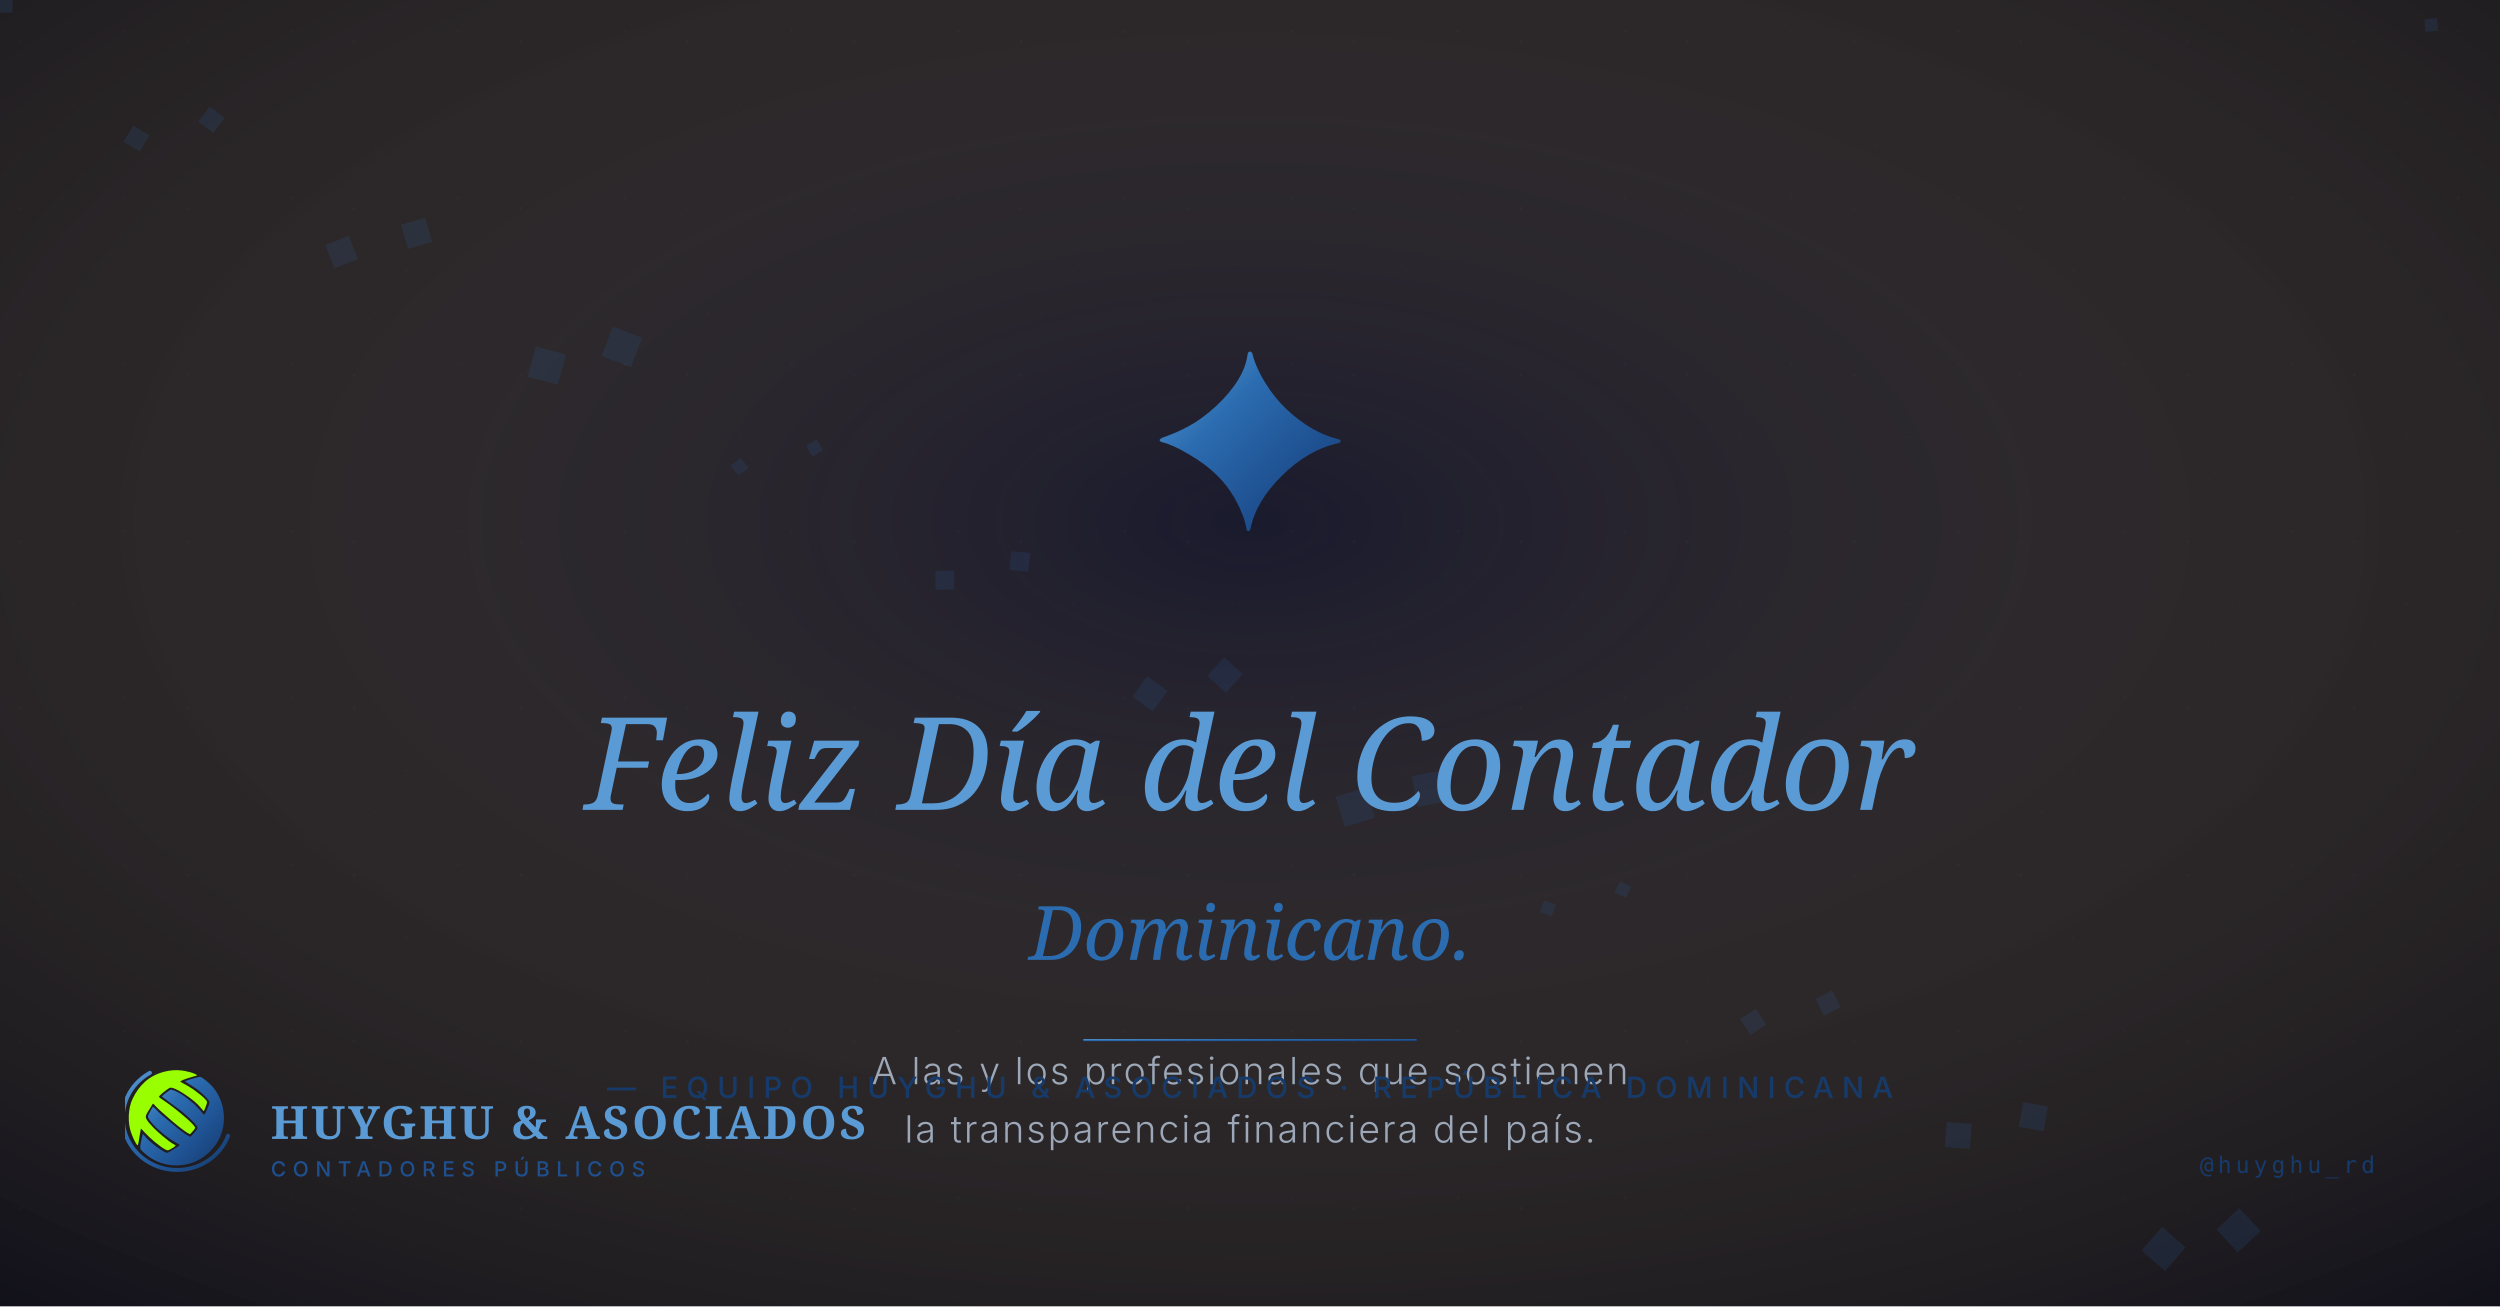
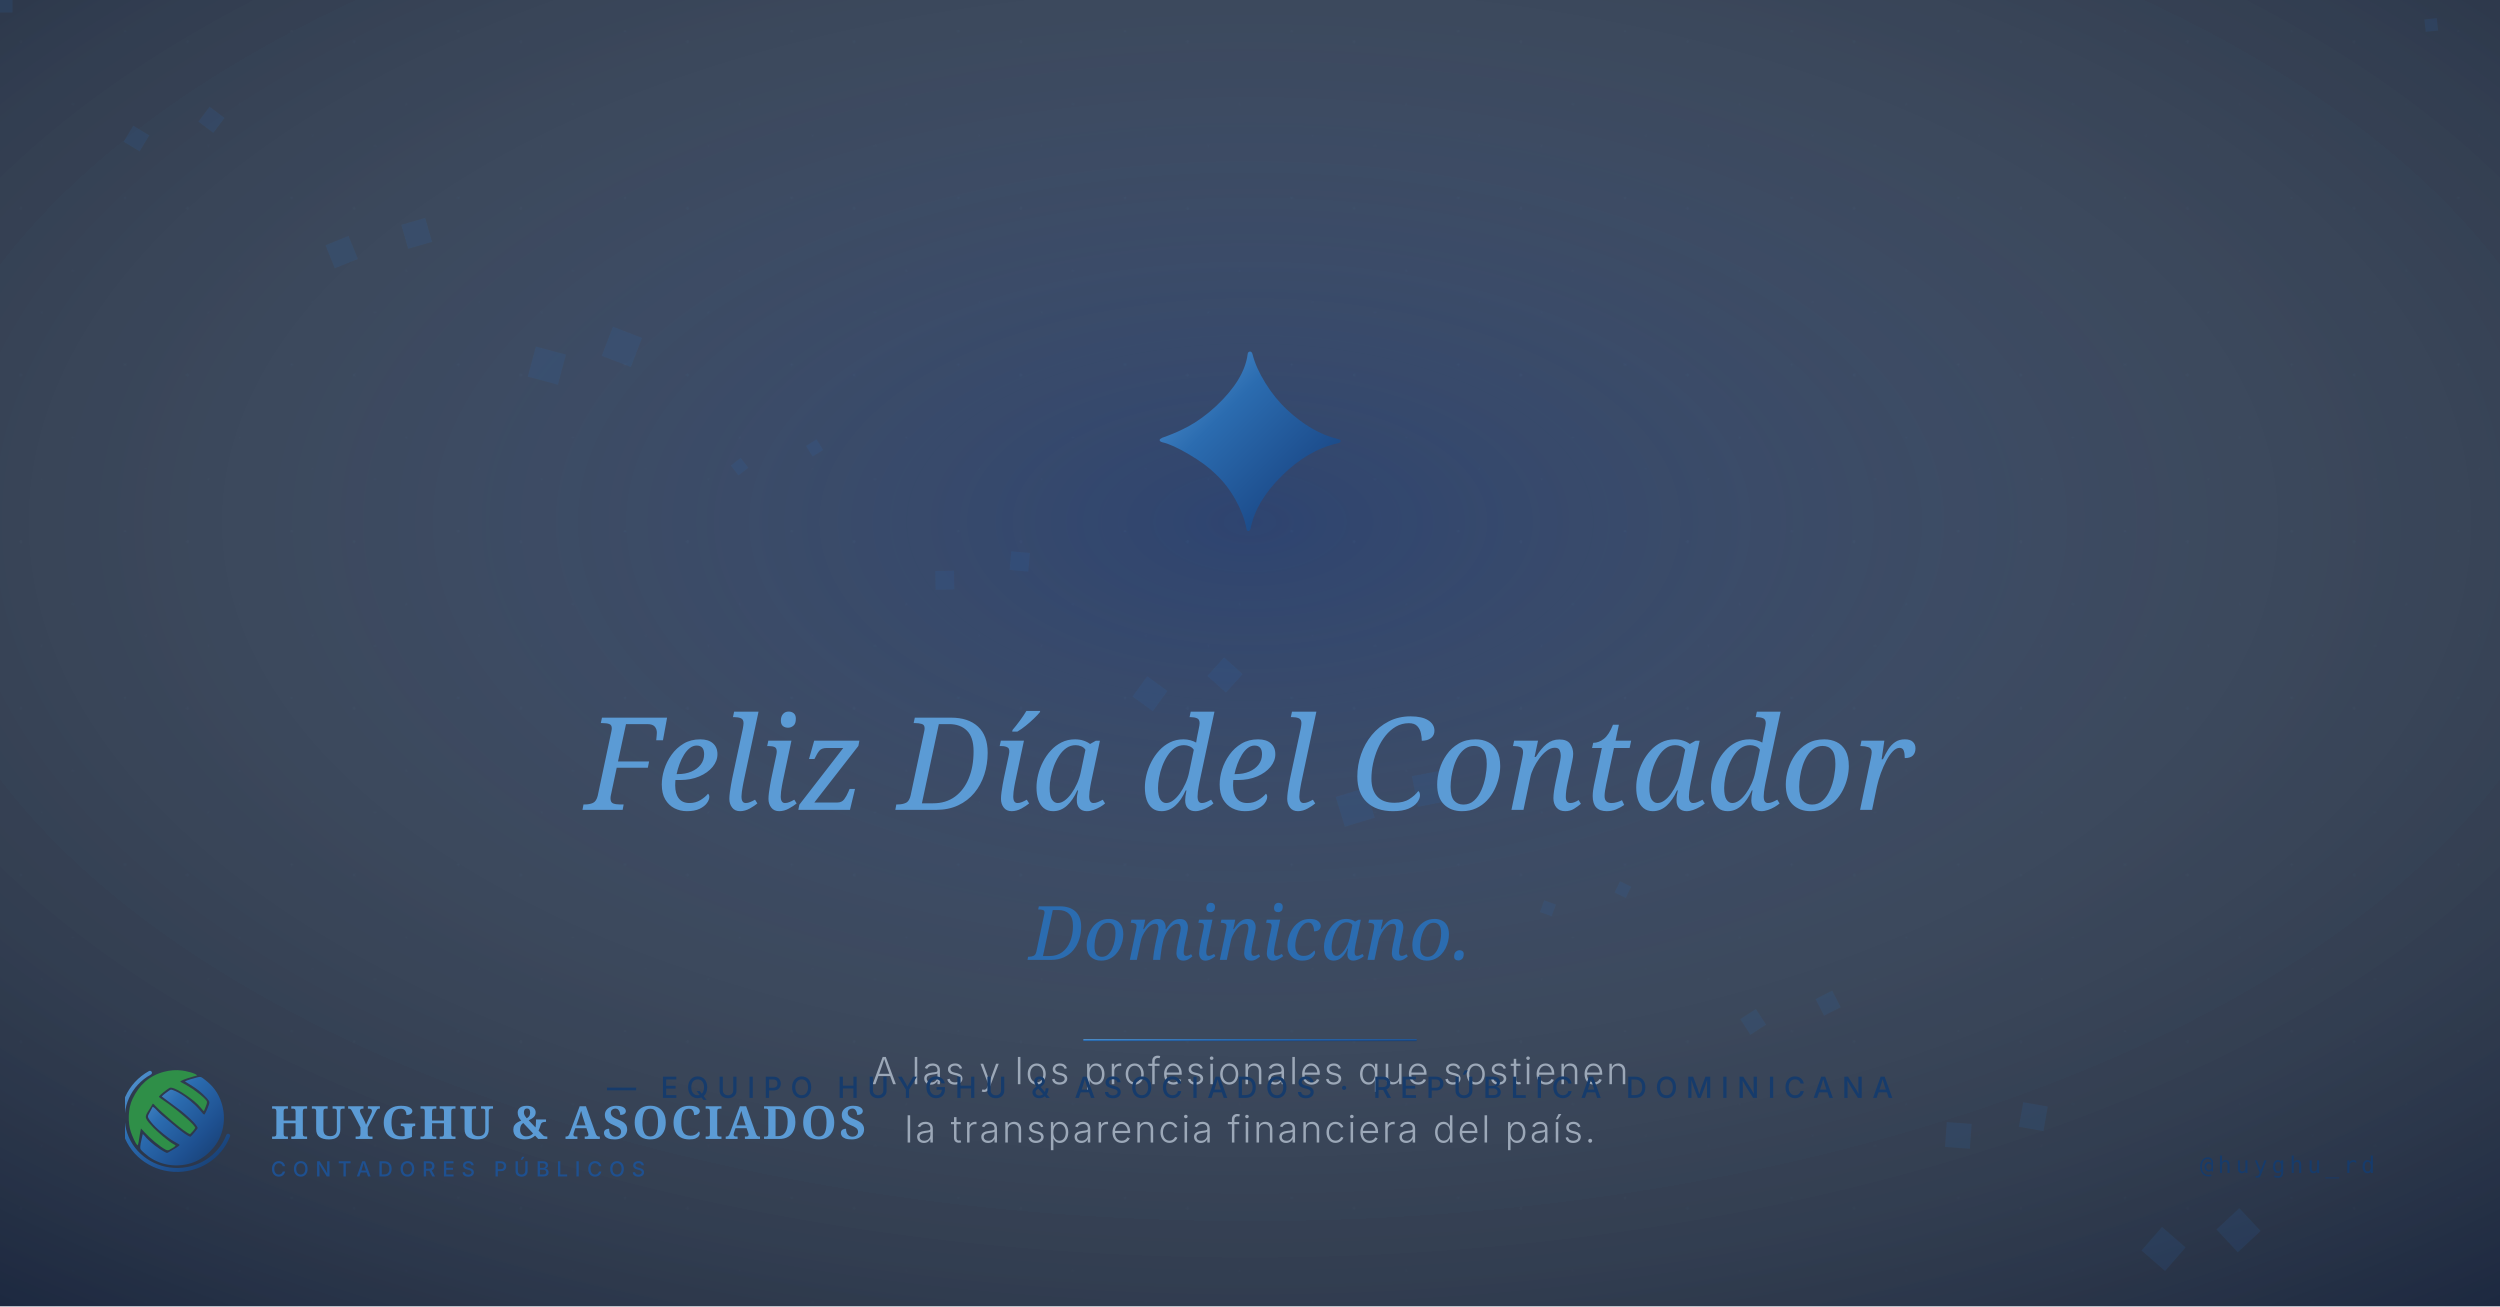
<svg xmlns="http://www.w3.org/2000/svg" viewBox="0 0 1200 627" width="1200" height="627" preserveAspectRatio="xMidYMid meet">
  <defs>
    <linearGradient id="g" x1="0" y1="0" x2="1" y2="1">
      <stop offset="0" stop-color="#5B9BD5" />
      <stop offset=".35" stop-color="#2B6CB0" />
      <stop offset=".7" stop-color="#1E5090" />
      <stop offset="1" stop-color="#163B6B" />
    </linearGradient>
    <linearGradient id="g2" x1="0" y1="0" x2="0" y2="1">
      <stop offset="0" stop-color="rgba(212,175,55,.18)" />
      <stop offset="1" stop-color="rgba(212,175,55,0)" />
    </linearGradient>
    <radialGradient id="vignette" cx="0.5" cy="0.4" r="0.8">
      <stop offset="0" stop-color="rgba(212,175,55,0)" />
      <stop offset="1" stop-color="rgba(0,0,0,.45)" />
    </radialGradient>
    <pattern id="grain" x="0" y="0" width="80" height="80" patternUnits="userSpaceOnUse">
      <circle cx="10" cy="20" r=".7" fill="#5B9BD5" opacity=".06" />
      <circle cx="35" cy="50" r=".5" fill="#5B9BD5" opacity=".05" />
      <circle cx="60" cy="15" r=".6" fill="#5B9BD5" opacity=".06" />
      <circle cx="70" cy="65" r=".4" fill="#5B9BD5" opacity=".04" />
      <circle cx="20" cy="70" r=".5" fill="#5B9BD5" opacity=".05" />
    </pattern>
    <clipPath id="sphereClip">
      <circle cx="50" cy="49" r="38" />
    </clipPath>
    <symbol id="sphere" viewBox="0 0 100 100">
      <g transform="translate(-51.675 4.276) scale(0.4851)">
        <path d="M251.345 50.640 C253.822 53.458 255.769 56.325 255.673 58.179 C255.453 62.410 249.136 76.693 247.008 79.442 C246.148 79.575 245.165 79.037 244.059 77.820 C241.517 75.279 237.597 69.750 230.472 62.838 C221.170 53.814 204.110 40.495 191.200 36.283 C187.896 35.204 187.478 35.115 184.892 36.834 C181.568 39.044 173.416 45.078 171.540 47.576 L205.705 73.017 C211.892 78.204 232.880 95.329 235.051 103.399 C233.395 106.441 224.599 116.746 222.268 118.671 C213.944 117.692 180.143 87.258 171.311 80.142 C168.649 77.997 165.812 75.046 163.528 72.702 C162.012 71.148 157.916 66.462 155.452 65.792 C147.227 82.271 144.833 81.277 149.304 88.165 C156.833 99.764 172.085 112.243 183.093 120.388 C186.325 122.780 189.862 125.251 193.039 126.948 C195.108 128.054 196.031 128.843 198.236 130.018 C200.172 131.050 201.848 131.741 203.200 133.214 C201.710 135.827 188.789 143.109 186.083 144.596 C181.214 147.272 181.794 148.348 176.395 145.472 C165.723 139.785 152.808 129.681 144.774 121.273 C141.965 118.334 140.502 115.871 137.900 113.974 L134.232 130.500 C133.500 134.733 133.073 138.721 134.093 140.832 C135.250 143.228 145.444 151.732 148.396 153.825 C158.763 161.180 172.261 167.279 187.965 168.846 C222.931 172.337 248.100 156.454 263.865 136.746 C282.999 112.828 286.099 79.914 274.694 52.270 C267.560 34.977 257.387 24.998 243.958 15.098 C239.806 12.036 238.274 12.801 232.690 14.226 C227.686 15.504 215.829 18.821 212.423 20.933 C213.314 21.896 228.857 30.521 237.310 37.373 C241.291 40.598 248.216 47.081 251.345 50.640" fill="url(#g)" />
-         <path d="M134.727 104.159 C135.478 104.595 140.356 110.028 141.472 111.255 C149.894 120.515 167.974 136.296 178.853 141.792 C182.826 143.798 184.690 141.991 188.291 139.856 C190.694 138.431 194.506 136.723 196.025 133.848 L192.819 132.091 C183.785 127.506 163.458 109.601 156.894 102.798 C154.187 99.991 151.006 96.540 148.452 93.462 C138.203 81.114 144.690 80.287 155.617 60.260 C157.598 60.980 158.287 62.130 159.774 63.768 C168.926 73.852 214.420 113.490 221.635 113.948 C223.963 111.812 229.753 105.476 230.677 102.765 C227.398 95.448 206.525 78.781 199.850 73.186 C194.554 68.748 189.064 64.908 183.698 60.770 C180.683 58.445 167.682 50.049 166.321 48.210 C167.976 44.622 181.039 34.708 185.039 32.480 C192.643 28.245 223.149 51.107 228.662 55.805 C233.870 60.245 237.309 63.600 241.612 68.833 C245.038 72.998 244.604 72.615 246.050 73.256 C247.440 69.256 249.378 65.758 250.836 60.898 C251.844 57.539 251.337 56.029 250.239 54.693 C243.468 46.453 234.910 40.927 226.416 34.491 C215.552 27.513 214.921 27.453 204.151 21.567 C205.465 17.913 231.031 11.264 233.945 10.448 C231.373 6.165 213.209 2.457 207.740 1.716 C196.301 0.168 186.004 1.259 176.140 3.755 C148.825 10.667 131.518 27.636 119.889 51.735 C111.770 68.560 111.178 94.019 117.106 110.846 C119.173 116.712 125.110 131.777 129.018 133.970 C129.499 133.181 130.232 129.482 130.506 128.367 C130.897 126.103 131.307 123.775 131.594 121.703 C132.463 115.416 133.548 110.244 134.727 104.159" fill="#99FF00" />
+         <path d="M134.727 104.159 C135.478 104.595 140.356 110.028 141.472 111.255 C149.894 120.515 167.974 136.296 178.853 141.792 C182.826 143.798 184.690 141.991 188.291 139.856 C190.694 138.431 194.506 136.723 196.025 133.848 L192.819 132.091 C183.785 127.506 163.458 109.601 156.894 102.798 C154.187 99.991 151.006 96.540 148.452 93.462 C138.203 81.114 144.690 80.287 155.617 60.260 C157.598 60.980 158.287 62.130 159.774 63.768 C168.926 73.852 214.420 113.490 221.635 113.948 C223.963 111.812 229.753 105.476 230.677 102.765 C227.398 95.448 206.525 78.781 199.850 73.186 C194.554 68.748 189.064 64.908 183.698 60.770 C180.683 58.445 167.682 50.049 166.321 48.210 C167.976 44.622 181.039 34.708 185.039 32.480 C192.643 28.245 223.149 51.107 228.662 55.805 C233.870 60.245 237.309 63.600 241.612 68.833 C245.038 72.998 244.604 72.615 246.050 73.256 C247.440 69.256 249.378 65.758 250.836 60.898 C251.844 57.539 251.337 56.029 250.239 54.693 C243.468 46.453 234.910 40.927 226.416 34.491 C215.552 27.513 214.921 27.453 204.151 21.567 C205.465 17.913 231.031 11.264 233.945 10.448 C231.373 6.165 213.209 2.457 207.740 1.716 C196.301 0.168 186.004 1.259 176.140 3.755 C148.825 10.667 131.518 27.636 119.889 51.735 C111.770 68.560 111.178 94.019 117.106 110.846 C119.173 116.712 125.110 131.777 129.018 133.970 C129.499 133.181 130.232 129.482 130.506 128.367 C130.897 126.103 131.307 123.775 131.594 121.703 C132.463 115.416 133.548 110.244 134.727 104.159" fill="#2F8F48" />
        <path d="M 150.6,5.7 A 96,92 0 1,0 288.8,116.9" fill="none" stroke="url(#g)" stroke-width="7.01" stroke-linecap="round" />
      </g>
    </symbol>
    <symbol id="crown" viewBox="0 0 120 100">
      <g transform="translate(-41.675 5.276) scale(0.4851)">
        <path d="M251.345 50.640 C253.822 53.458 255.769 56.325 255.673 58.179 C255.453 62.410 249.136 76.693 247.008 79.442 C246.148 79.575 245.165 79.037 244.059 77.820 C241.517 75.279 237.597 69.750 230.472 62.838 C221.170 53.814 204.110 40.495 191.200 36.283 C187.896 35.204 187.478 35.115 184.892 36.834 C181.568 39.044 173.416 45.078 171.540 47.576 L205.705 73.017 C211.892 78.204 232.880 95.329 235.051 103.399 C233.395 106.441 224.599 116.746 222.268 118.671 C213.944 117.692 180.143 87.258 171.311 80.142 C168.649 77.997 165.812 75.046 163.528 72.702 C162.012 71.148 157.916 66.462 155.452 65.792 C147.227 82.271 144.833 81.277 149.304 88.165 C156.833 99.764 172.085 112.243 183.093 120.388 C186.325 122.780 189.862 125.251 193.039 126.948 C195.108 128.054 196.031 128.843 198.236 130.018 C200.172 131.050 201.848 131.741 203.200 133.214 C201.710 135.827 188.789 143.109 186.083 144.596 C181.214 147.272 181.794 148.348 176.395 145.472 C165.723 139.785 152.808 129.681 144.774 121.273 C141.965 118.334 140.502 115.871 137.900 113.974 L134.232 130.500 C133.500 134.733 133.073 138.721 134.093 140.832 C135.250 143.228 145.444 151.732 148.396 153.825 C158.763 161.180 172.261 167.279 187.965 168.846 C222.931 172.337 248.100 156.454 263.865 136.746 C282.999 112.828 286.099 79.914 274.694 52.270 C267.560 34.977 257.387 24.998 243.958 15.098 C239.806 12.036 238.274 12.801 232.690 14.226 C227.686 15.504 215.829 18.821 212.423 20.933 C213.314 21.896 228.857 30.521 237.310 37.373 C241.291 40.598 248.216 47.081 251.345 50.640" fill="url(#g)" />
-         <path d="M134.727 104.159 C135.478 104.595 140.356 110.028 141.472 111.255 C149.894 120.515 167.974 136.296 178.853 141.792 C182.826 143.798 184.690 141.991 188.291 139.856 C190.694 138.431 194.506 136.723 196.025 133.848 L192.819 132.091 C183.785 127.506 163.458 109.601 156.894 102.798 C154.187 99.991 151.006 96.540 148.452 93.462 C138.203 81.114 144.690 80.287 155.617 60.260 C157.598 60.980 158.287 62.130 159.774 63.768 C168.926 73.852 214.420 113.490 221.635 113.948 C223.963 111.812 229.753 105.476 230.677 102.765 C227.398 95.448 206.525 78.781 199.850 73.186 C194.554 68.748 189.064 64.908 183.698 60.770 C180.683 58.445 167.682 50.049 166.321 48.210 C167.976 44.622 181.039 34.708 185.039 32.480 C192.643 28.245 223.149 51.107 228.662 55.805 C233.870 60.245 237.309 63.600 241.612 68.833 C245.038 72.998 244.604 72.615 246.050 73.256 C247.440 69.256 249.378 65.758 250.836 60.898 C251.844 57.539 251.337 56.029 250.239 54.693 C243.468 46.453 234.910 40.927 226.416 34.491 C215.552 27.513 214.921 27.453 204.151 21.567 C205.465 17.913 231.031 11.264 233.945 10.448 C231.373 6.165 213.209 2.457 207.740 1.716 C196.301 0.168 186.004 1.259 176.140 3.755 C148.825 10.667 131.518 27.636 119.889 51.735 C111.770 68.560 111.178 94.019 117.106 110.846 C119.173 116.712 125.110 131.777 129.018 133.970 C129.499 133.181 130.232 129.482 130.506 128.367 C130.897 126.103 131.307 123.775 131.594 121.703 C132.463 115.416 133.548 110.244 134.727 104.159" fill="#99FF00" />
+         <path d="M134.727 104.159 C135.478 104.595 140.356 110.028 141.472 111.255 C149.894 120.515 167.974 136.296 178.853 141.792 C182.826 143.798 184.690 141.991 188.291 139.856 C190.694 138.431 194.506 136.723 196.025 133.848 L192.819 132.091 C183.785 127.506 163.458 109.601 156.894 102.798 C154.187 99.991 151.006 96.540 148.452 93.462 C138.203 81.114 144.690 80.287 155.617 60.260 C157.598 60.980 158.287 62.130 159.774 63.768 C168.926 73.852 214.420 113.490 221.635 113.948 C223.963 111.812 229.753 105.476 230.677 102.765 C227.398 95.448 206.525 78.781 199.850 73.186 C194.554 68.748 189.064 64.908 183.698 60.770 C180.683 58.445 167.682 50.049 166.321 48.210 C167.976 44.622 181.039 34.708 185.039 32.480 C192.643 28.245 223.149 51.107 228.662 55.805 C233.870 60.245 237.309 63.600 241.612 68.833 C245.038 72.998 244.604 72.615 246.050 73.256 C247.440 69.256 249.378 65.758 250.836 60.898 C251.844 57.539 251.337 56.029 250.239 54.693 C243.468 46.453 234.910 40.927 226.416 34.491 C215.552 27.513 214.921 27.453 204.151 21.567 C205.465 17.913 231.031 11.264 233.945 10.448 C231.373 6.165 213.209 2.457 207.740 1.716 C196.301 0.168 186.004 1.259 176.140 3.755 C148.825 10.667 131.518 27.636 119.889 51.735 C111.770 68.560 111.178 94.019 117.106 110.846 C119.173 116.712 125.110 131.777 129.018 133.970 C129.499 133.181 130.232 129.482 130.506 128.367 C130.897 126.103 131.307 123.775 131.594 121.703 C132.463 115.416 133.548 110.244 134.727 104.159" fill="#2F8F48" />
        <path d="M 150.6,5.7 A 96,92 0 1,0 288.8,116.9" fill="none" stroke="url(#g)" stroke-width="7.01" stroke-linecap="round" />
      </g>
    </symbol>
  </defs>
-   <rect id="bg" width="1200" height="627" fill="#1A1A2E" />
+   <rect id="bg" width="1200" height="627" fill="#2E4470" />
  <rect width="1200" height="627" fill="url(#grain)" opacity=".7" />
  <rect width="1200" height="627" fill="url(#vignette)" />
  <g id="confetti" opacity=".8">
    <rect x="0" y="0" width="6" height="6" fill="#2B6CB0" opacity=".18" transform="rotate(0 3 3)" />
    <rect x="97" y="53" width="9" height="9" fill="#2B6CB0" opacity=".18" transform="rotate(37 101.5 57.5)" />
    <rect x="194" y="106" width="12" height="12" fill="#2B6CB0" opacity=".18" transform="rotate(74 200 112)" />
    <rect x="291" y="159" width="15" height="15" fill="#2B6CB0" opacity=".18" transform="rotate(111 298.5 166.5)" />
    <rect x="388" y="212" width="6" height="6" fill="#2B6CB0" opacity=".18" transform="rotate(148 391 215)" />
    <rect x="485" y="265" width="9" height="9" fill="#2B6CB0" opacity=".18" transform="rotate(185 489.5 269.5)" />
    <rect x="582" y="318" width="12" height="12" fill="#2B6CB0" opacity=".18" transform="rotate(222 588 324)" />
    <rect x="679" y="371" width="15" height="15" fill="#2B6CB0" opacity=".18" transform="rotate(259 686.5 378.5)" />
    <rect x="776" y="424" width="6" height="6" fill="#2B6CB0" opacity=".18" transform="rotate(296 779 427)" />
    <rect x="873" y="477" width="9" height="9" fill="#2B6CB0" opacity=".18" transform="rotate(333 877.5 481.5)" />
    <rect x="970" y="530" width="12" height="12" fill="#2B6CB0" opacity=".18" transform="rotate(370 976 536)" />
    <rect x="1067" y="583" width="15" height="15" fill="#2B6CB0" opacity=".18" transform="rotate(407 1074.5 590.5)" />
    <rect x="1164" y="9" width="6" height="6" fill="#2B6CB0" opacity=".18" transform="rotate(444 1167 12)" />
    <rect x="61" y="62" width="9" height="9" fill="#2B6CB0" opacity=".18" transform="rotate(481 65.5 66.5)" />
    <rect x="158" y="115" width="12" height="12" fill="#2B6CB0" opacity=".18" transform="rotate(518 164 121)" />
    <rect x="255" y="168" width="15" height="15" fill="#2B6CB0" opacity=".18" transform="rotate(555 262.5 175.5)" />
    <rect x="352" y="221" width="6" height="6" fill="#2B6CB0" opacity=".18" transform="rotate(592 355 224)" />
    <rect x="449" y="274" width="9" height="9" fill="#2B6CB0" opacity=".18" transform="rotate(629 453.5 278.5)" />
    <rect x="546" y="327" width="12" height="12" fill="#2B6CB0" opacity=".18" transform="rotate(666 552 333)" />
    <rect x="643" y="380" width="15" height="15" fill="#2B6CB0" opacity=".18" transform="rotate(703 650.5 387.5)" />
    <rect x="740" y="433" width="6" height="6" fill="#2B6CB0" opacity=".18" transform="rotate(740 743 436)" />
    <rect x="837" y="486" width="9" height="9" fill="#2B6CB0" opacity=".18" transform="rotate(777 841.5 490.5)" />
    <rect x="934" y="539" width="12" height="12" fill="#2B6CB0" opacity=".18" transform="rotate(814 940 545)" />
    <rect x="1031" y="592" width="15" height="15" fill="#2B6CB0" opacity=".18" transform="rotate(851 1038.5 599.5)" />
  </g>
  <g id="symbol" transform="translate(600,219.45)">
    <text text-anchor="middle" font-family="Cinzel,Georgia,serif" font-weight="700" font-size="120" fill="url(#g)" dominant-baseline="middle">✦</text>
  </g>
  <g id="headline" transform="translate(600,388.74)">
    <text text-anchor="middle" font-family="Cormorant Garamond,Georgia,serif" font-style="italic" font-weight="500" font-size="62" fill="#5B9BD5">Feliz Día del Contador</text>
    <text y="72" text-anchor="middle" font-family="Cormorant Garamond,Georgia,serif" font-style="italic" font-weight="500" font-size="36" fill="#2B6CB0">Dominicano.</text>
    <rect x="-80" y="110" width="160" height="1" fill="url(#g)" />
  </g>
  <g id="message" transform="translate(600,520.41)">
    <text text-anchor="middle" font-family="Inter,Arial,sans-serif" font-weight="300" font-size="18" fill="#9CA8B8" letter-spacing="1">A las y los profesionales que sostienen</text>
    <text y="28" text-anchor="middle" font-family="Inter,Arial,sans-serif" font-weight="300" font-size="18" fill="#9CA8B8" letter-spacing="1">la transparencia financiera del país.</text>
  </g>
  <g id="signature" transform="translate(600,527)">
    <text text-anchor="middle" font-family="Inter,Arial,sans-serif" font-weight="500" font-size="14" fill="#163B6B" letter-spacing="4">— EQUIPO HUYGHU &amp; ASOCIADOS · REPÚBLICA DOMINICANA</text>
  </g>
  <g id="logo">
    <use href="#sphere" x="60" y="511" width="56" height="56" />
    <text x="130" y="546.7" font-family="Cinzel,Georgia,serif" font-weight="600" font-size="22" fill="#5B9BD5" letter-spacing="1.32">HUYGHU &amp; ASOCIADOS</text>
    <text x="130" y="564.7" font-family="Inter,Arial,sans-serif" font-weight="500" font-size="10" fill="#1E5090" letter-spacing="3.2">CONTADORES PÚBLICOS</text>
    <text x="1140" y="563" text-anchor="end" font-family="JetBrains Mono,monospace" font-size="11" fill="#163B6B" letter-spacing="1.98">@huyghu_rd</text>
  </g>
</svg>
